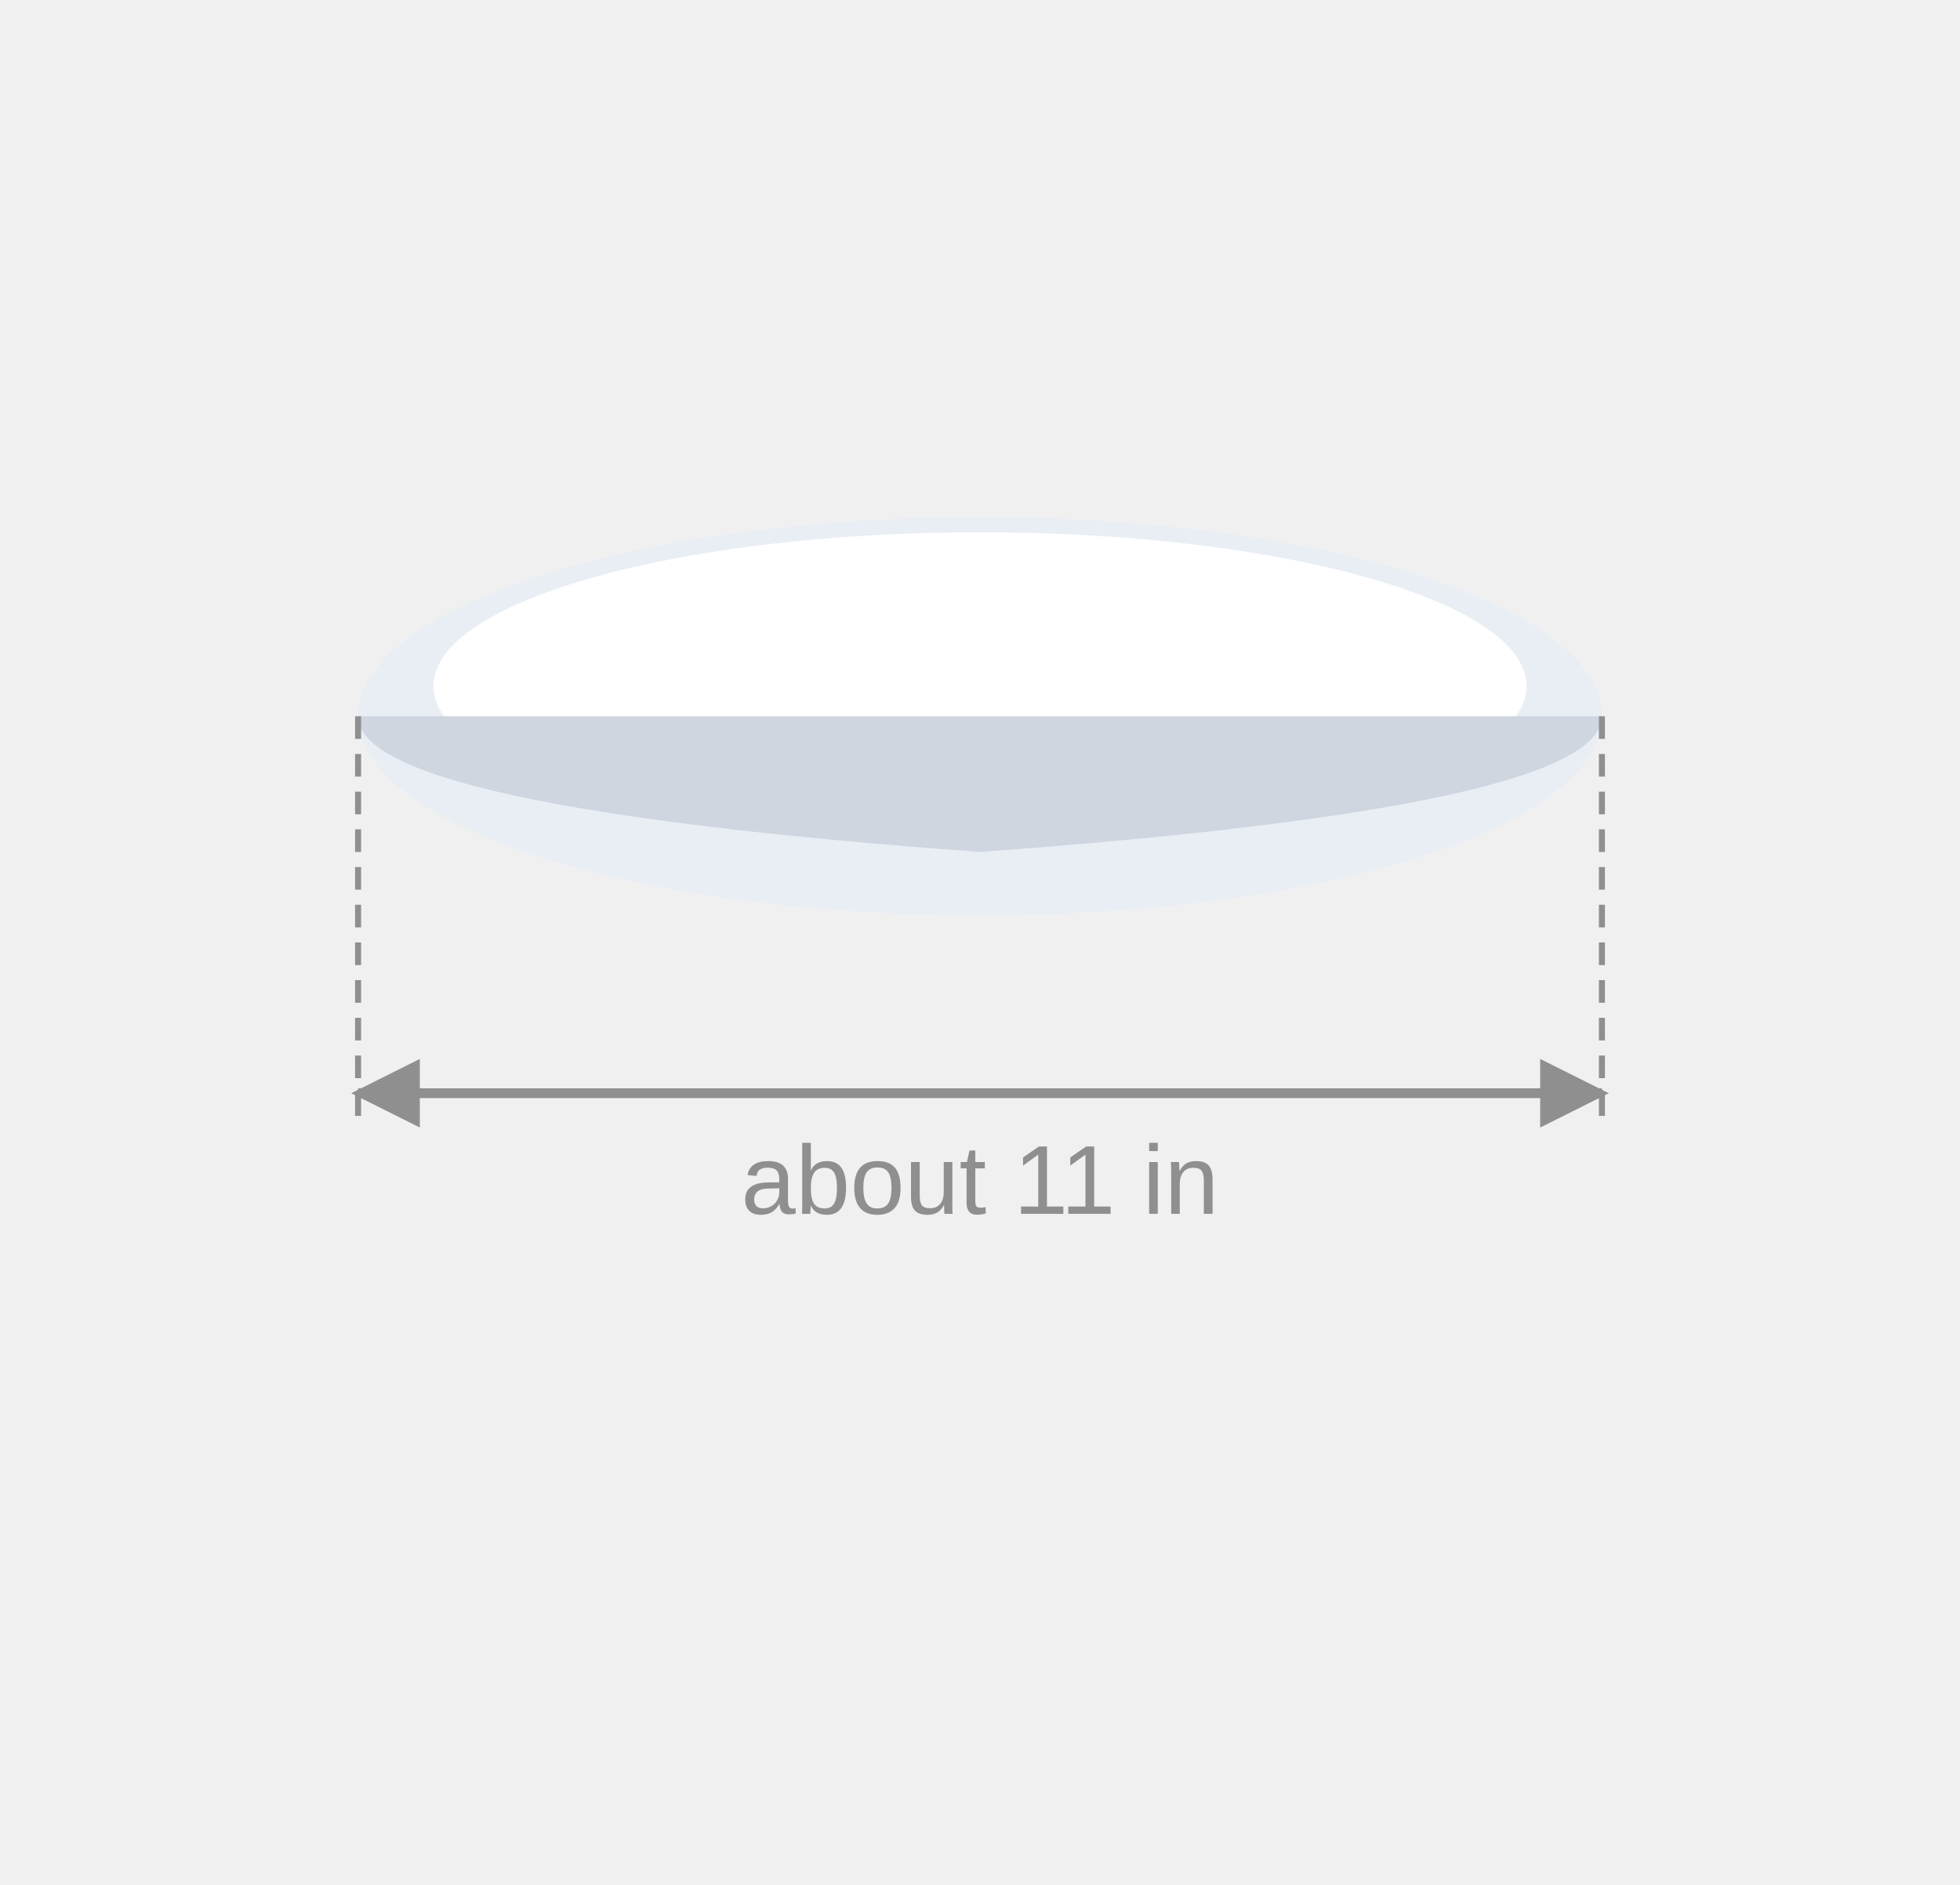
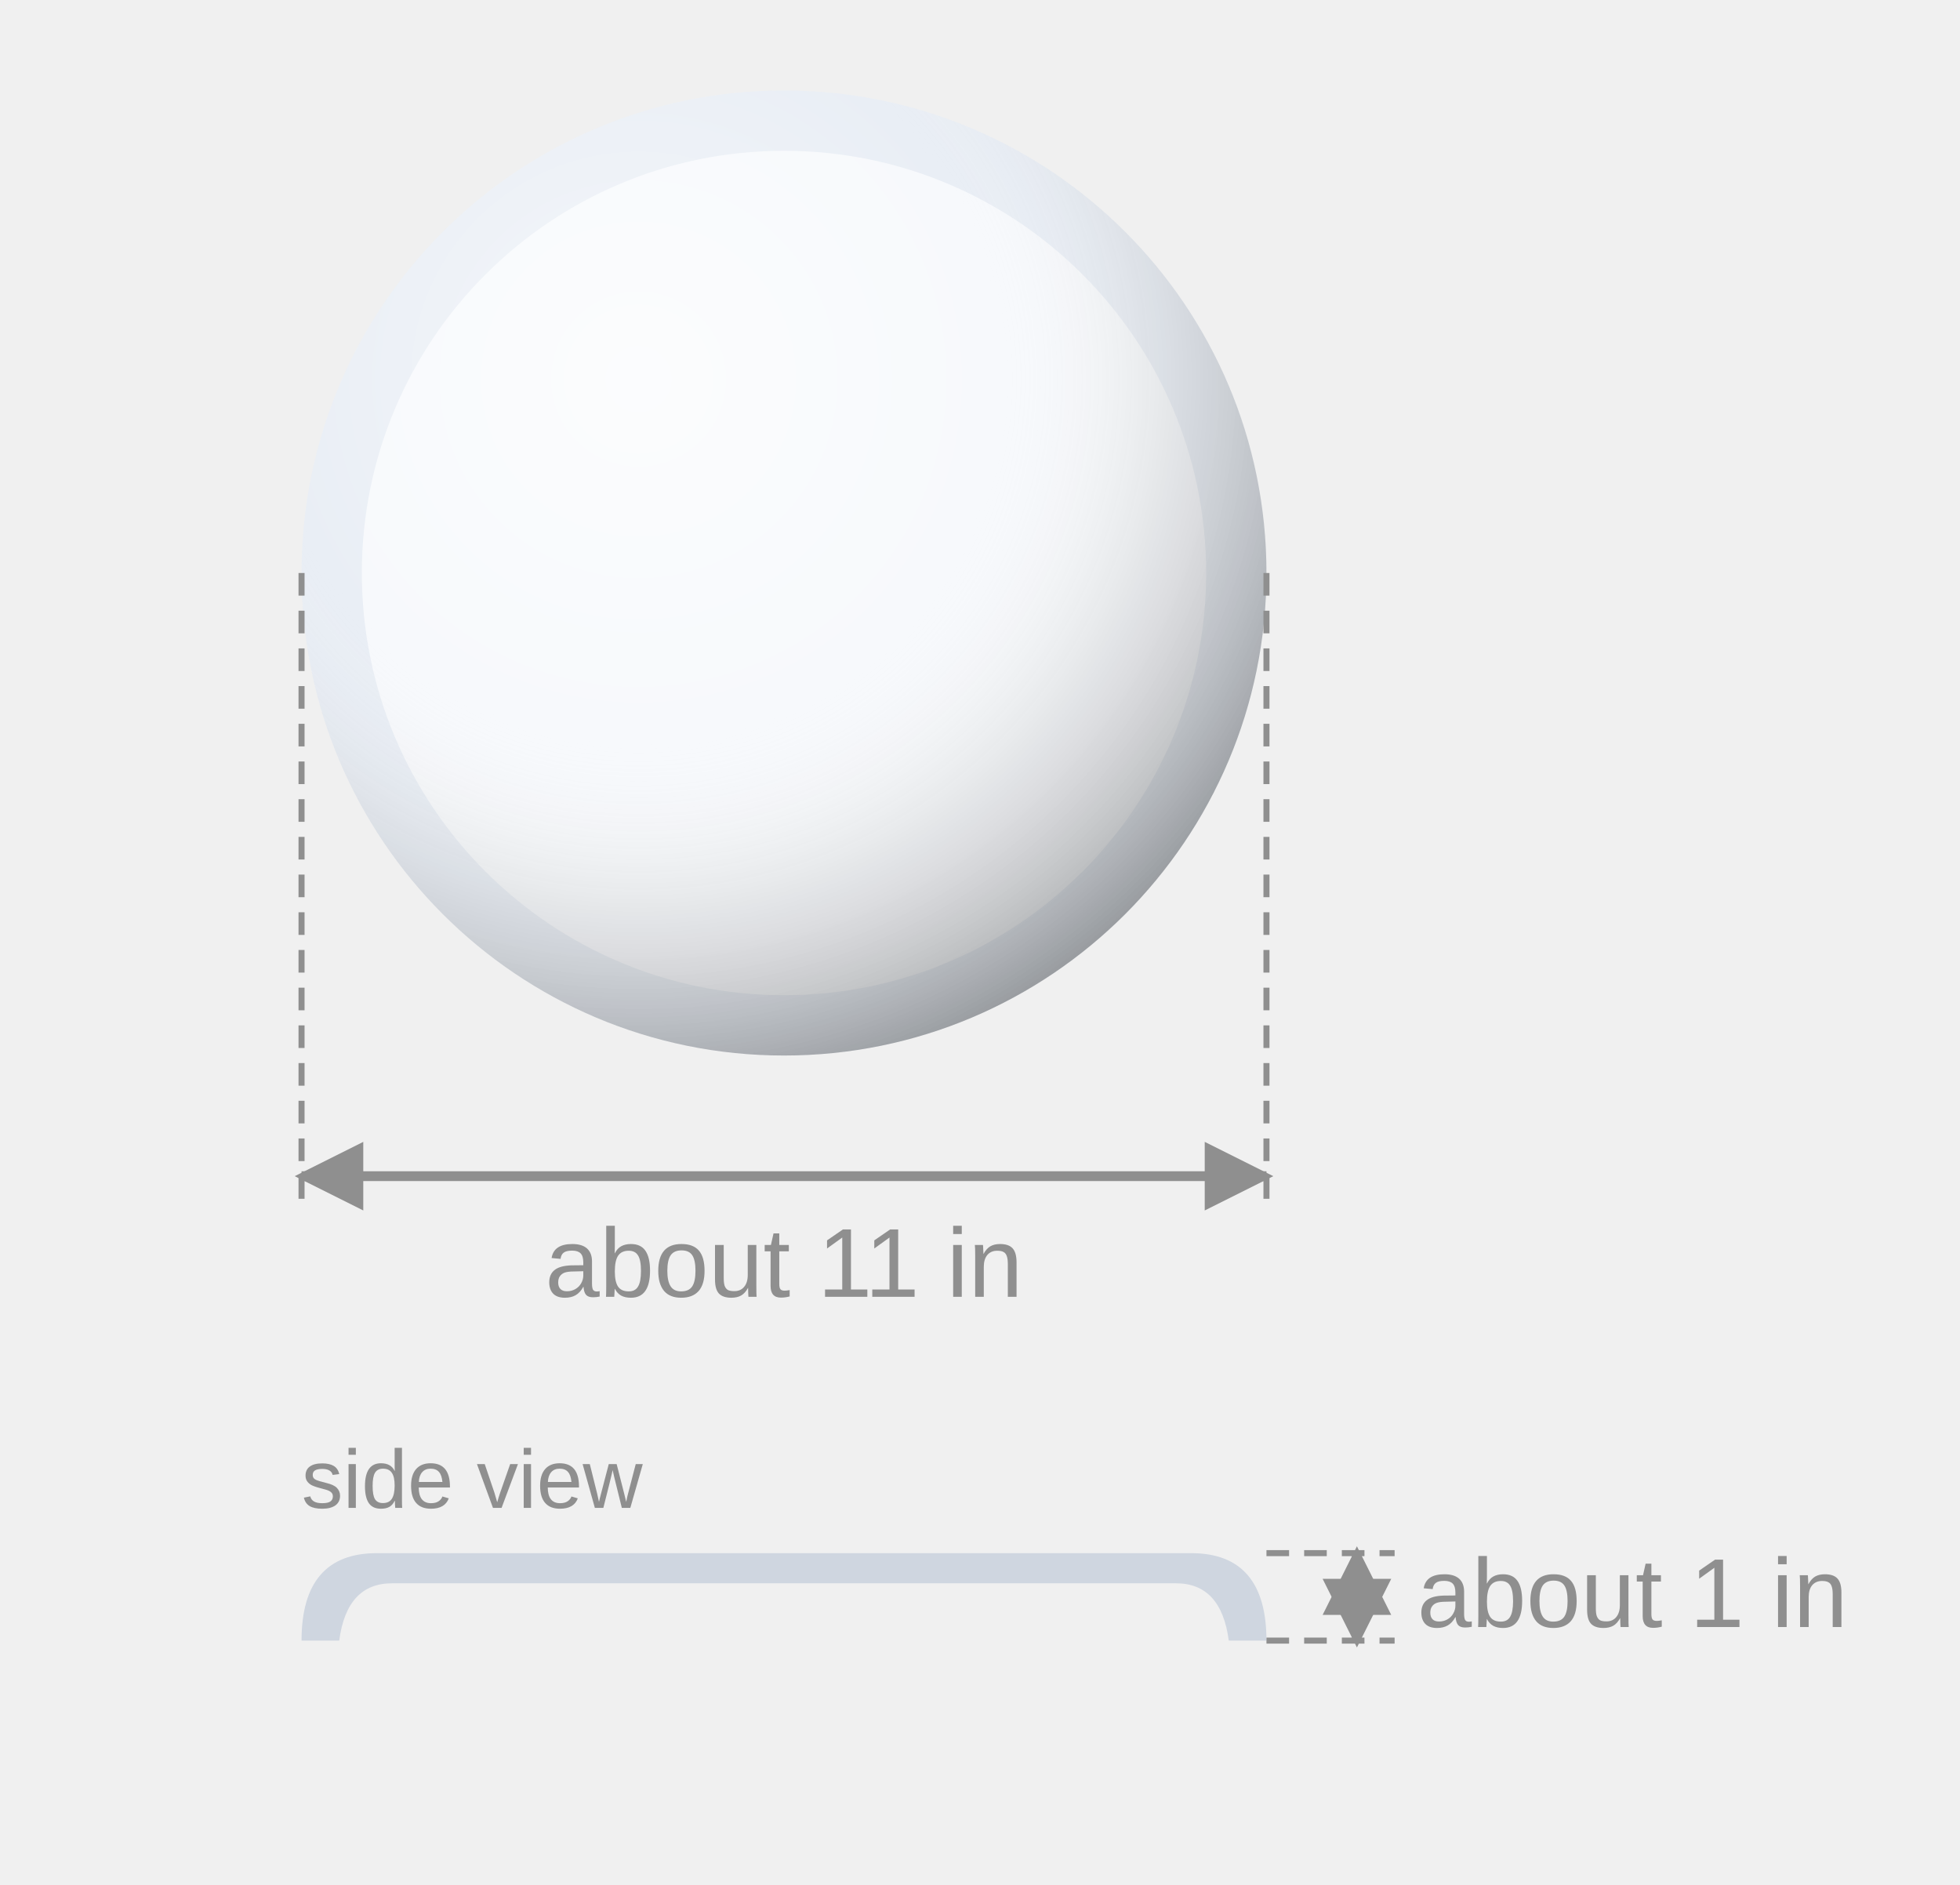
<svg xmlns="http://www.w3.org/2000/svg" viewBox="0 0 260 250" width="260" height="250" font-family="Arial, Helvetica, sans-serif">
  <defs>
    <marker id="a" viewBox="0 0 10 10" refX="9" refY="5" markerWidth="7" markerHeight="7" orient="auto-start-reverse">
      <path d="M0 0L10 5L0 10z" fill="#8f8f8f" />
    </marker>
    <radialGradient id="sh" cx="35%" cy="30%" r="75%">
      <stop offset="0" stop-color="#fff" stop-opacity=".55" />
      <stop offset=".5" stop-color="#fff" stop-opacity="0" />
      <stop offset="1" stop-color="#000" stop-opacity=".35" />
    </radialGradient>
  </defs>
-   <ellipse cx="130.0" cy="95" rx="82.5" ry="26.4" fill="#e9eef5" />
-   <ellipse cx="130.0" cy="91" rx="72.5" ry="20.4" fill="#fff" />
-   <path d="M47.5 95 q0 12 82.5 18 q82.5 -6 82.5 -18" fill="#cfd6e0" />
-   <line x1="47.5" y1="95.0" x2="47.5" y2="150.0" stroke="#8f8f8f" stroke-width=".8" stroke-dasharray="3 2" />
-   <line x1="212.5" y1="95.0" x2="212.5" y2="150.0" stroke="#8f8f8f" stroke-width=".8" stroke-dasharray="3 2" />
-   <line x1="47.5" y1="145.0" x2="212.5" y2="145.0" stroke="#8f8f8f" stroke-width="1.3" marker-start="url(#a)" marker-end="url(#a)" />
-   <text x="130.0" y="161.0" fill="#8f8f8f" font-size="13" text-anchor="middle">about 11 in</text>
+   <circle cx="104.0" cy="76" r="64.0" fill="#e9eef5" />
+   <circle cx="104.0" cy="76" r="56.0" fill="#f7f9fc" />
+   <circle cx="104.0" cy="76" r="64.0" fill="url(#sh)" />
+   <line x1="40.0" y1="76.0" x2="40.0" y2="161.0" stroke="#8f8f8f" stroke-width=".8" stroke-dasharray="3 2" />
+   <line x1="168.0" y1="76.0" x2="168.0" y2="161.0" stroke="#8f8f8f" stroke-width=".8" stroke-dasharray="3 2" />
+   <line x1="40.0" y1="156.0" x2="168.0" y2="156.0" stroke="#8f8f8f" stroke-width="1.3" marker-start="url(#a)" marker-end="url(#a)" />
+   <text x="104.0" y="172.0" fill="#8f8f8f" font-size="13" text-anchor="middle">about 11 in</text>
+   <path d="M40.0 217.6 Q40.0 206.0 50.0 206.0 L158.0 206.0 Q168.0 206.0 168.0 217.6 L163.0 217.6 Q162.0 210.0 156.0 210.0 L52.0 210.0 Q46.0 210.0 45.0 217.6 Z" fill="#cfd6e0" />
+   <line x1="168.0" y1="206.0" x2="185.0" y2="206.0" stroke="#8f8f8f" stroke-width=".8" stroke-dasharray="3 2" />
+   <line x1="168.0" y1="217.6" x2="185.0" y2="217.6" stroke="#8f8f8f" stroke-width=".8" stroke-dasharray="3 2" />
+   <line x1="180.0" y1="206.0" x2="180.0" y2="217.6" stroke="#8f8f8f" stroke-width="1.3" marker-start="url(#a)" marker-end="url(#a)" />
+   <text x="188.0" y="215.8" fill="#8f8f8f" font-size="13" text-anchor="start" />
+   <text x="188.0" y="215.8" fill="#8f8f8f" font-size="13" text-anchor="start">about 1 in</text>
+   <text x="40.0" y="200.0" fill="#8f8f8f" font-size="11" text-anchor="start">side view</text>
</svg>
